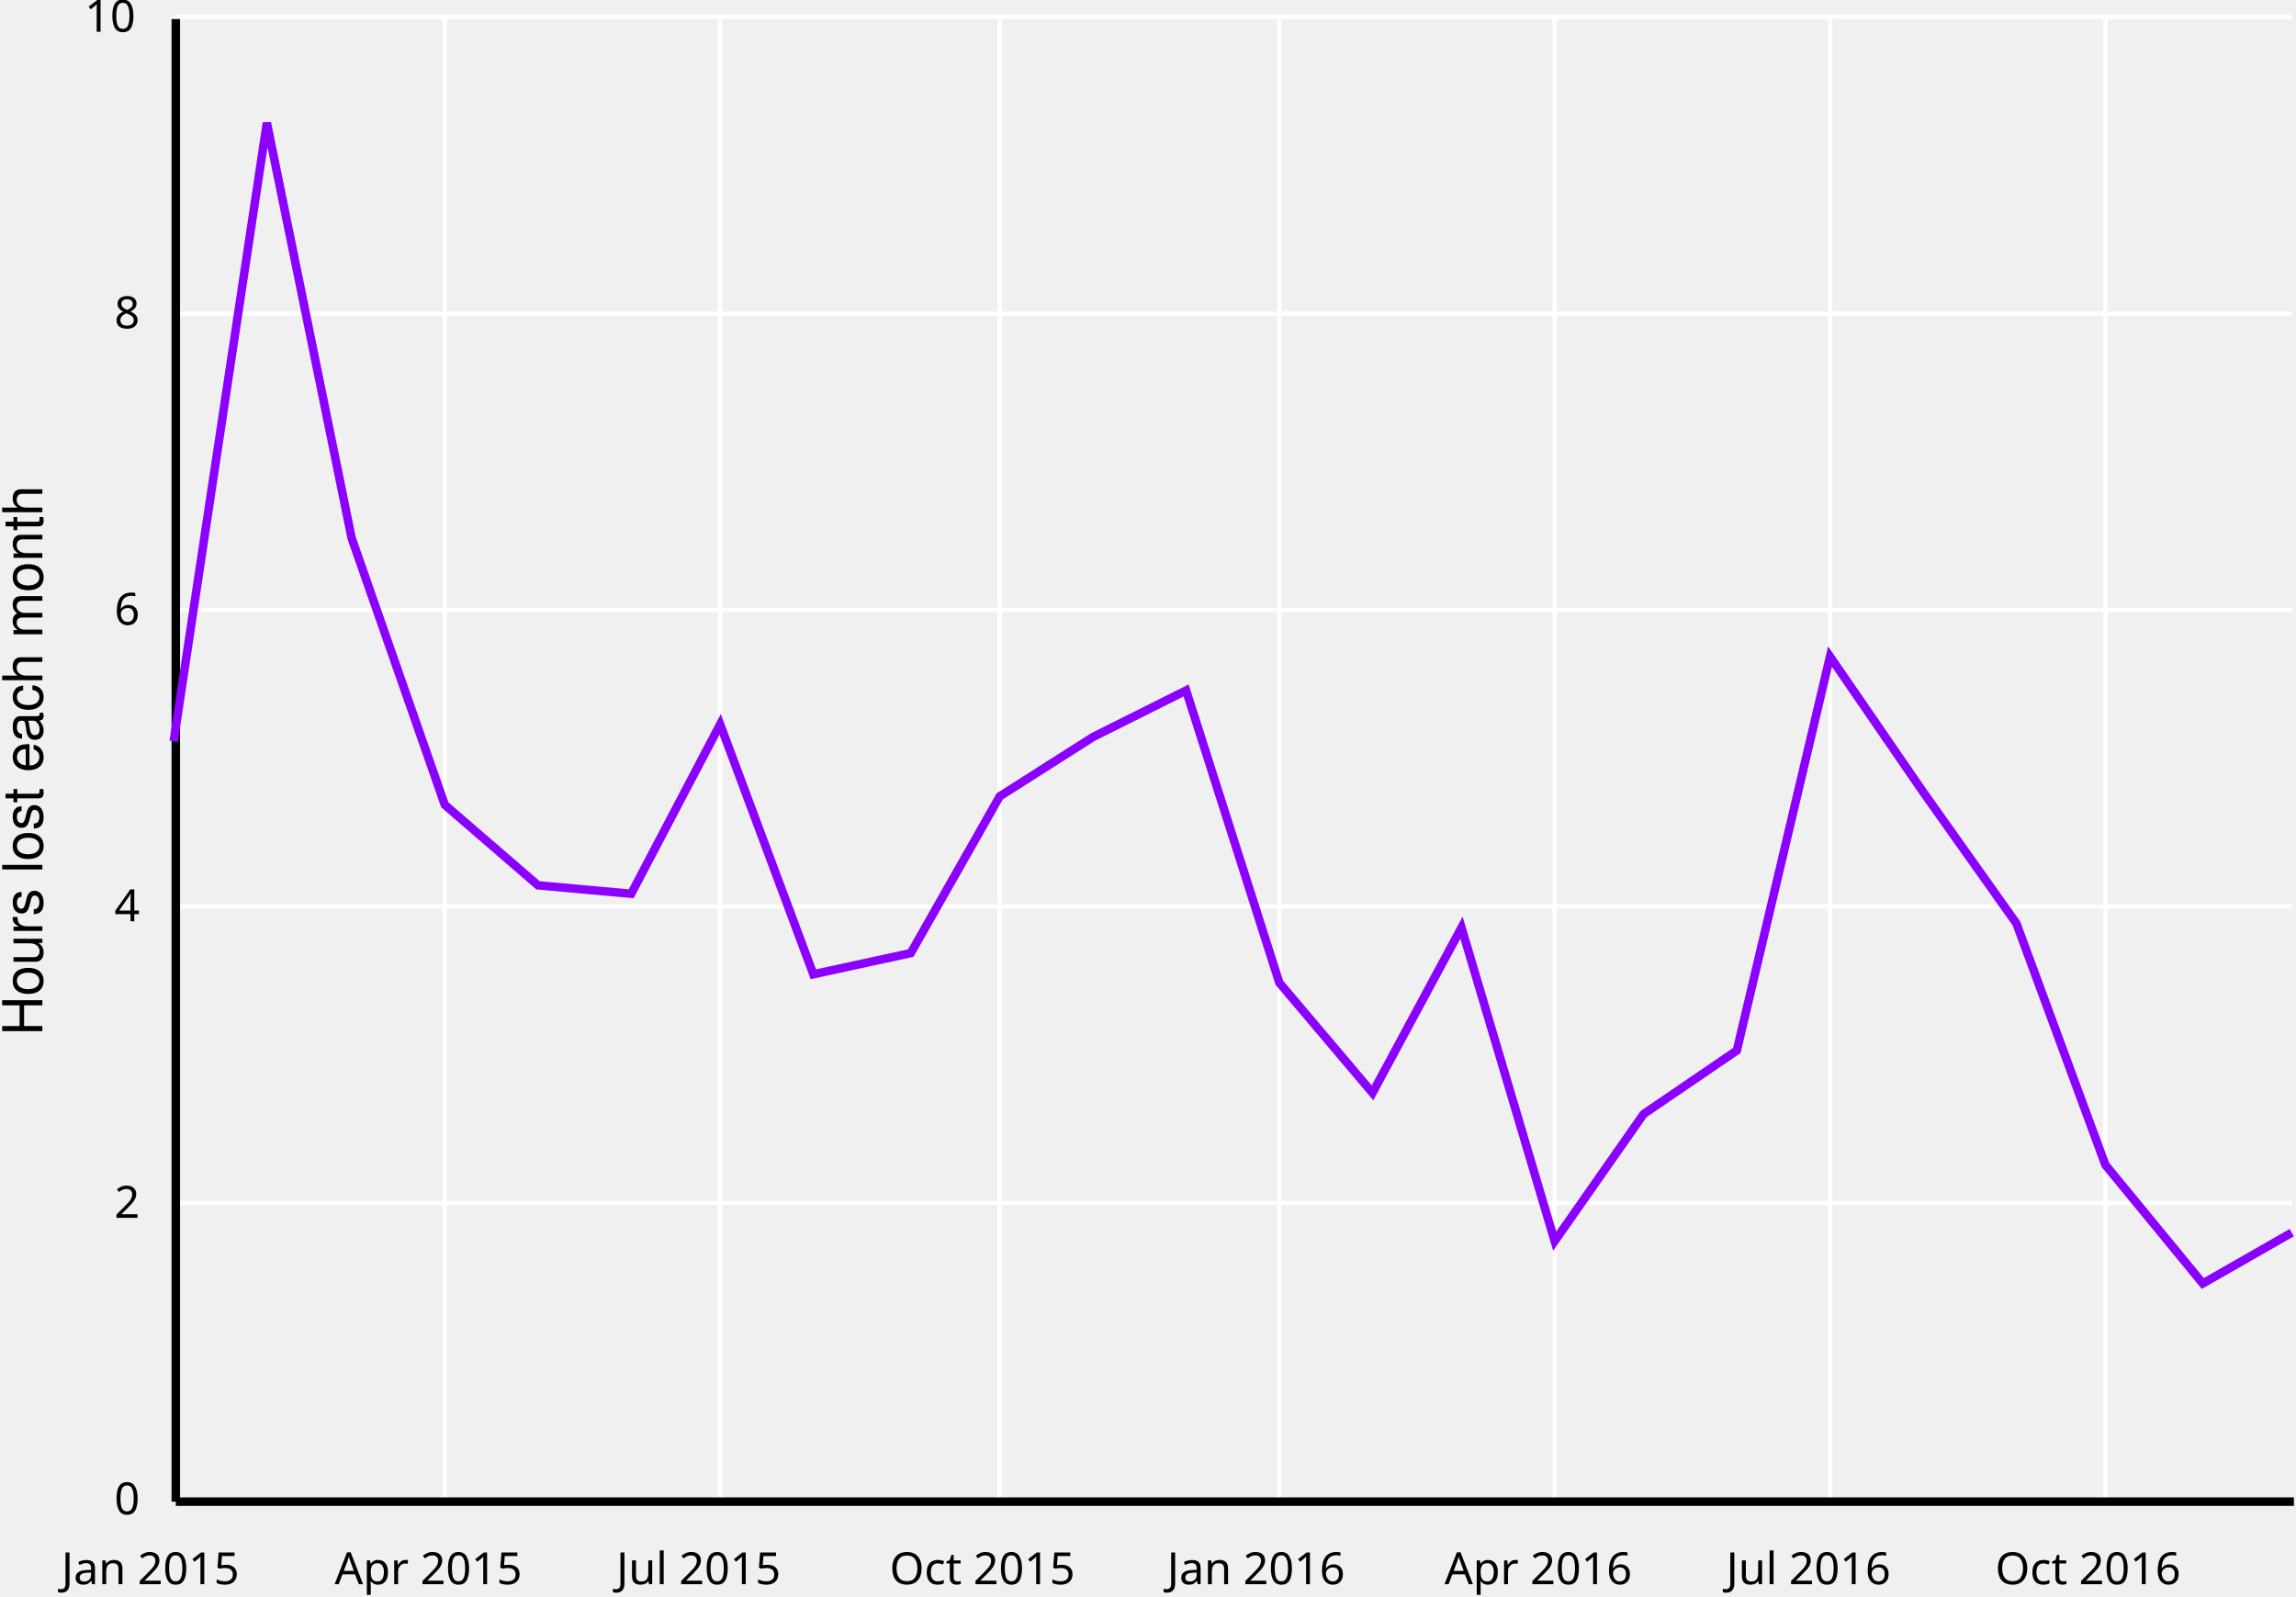
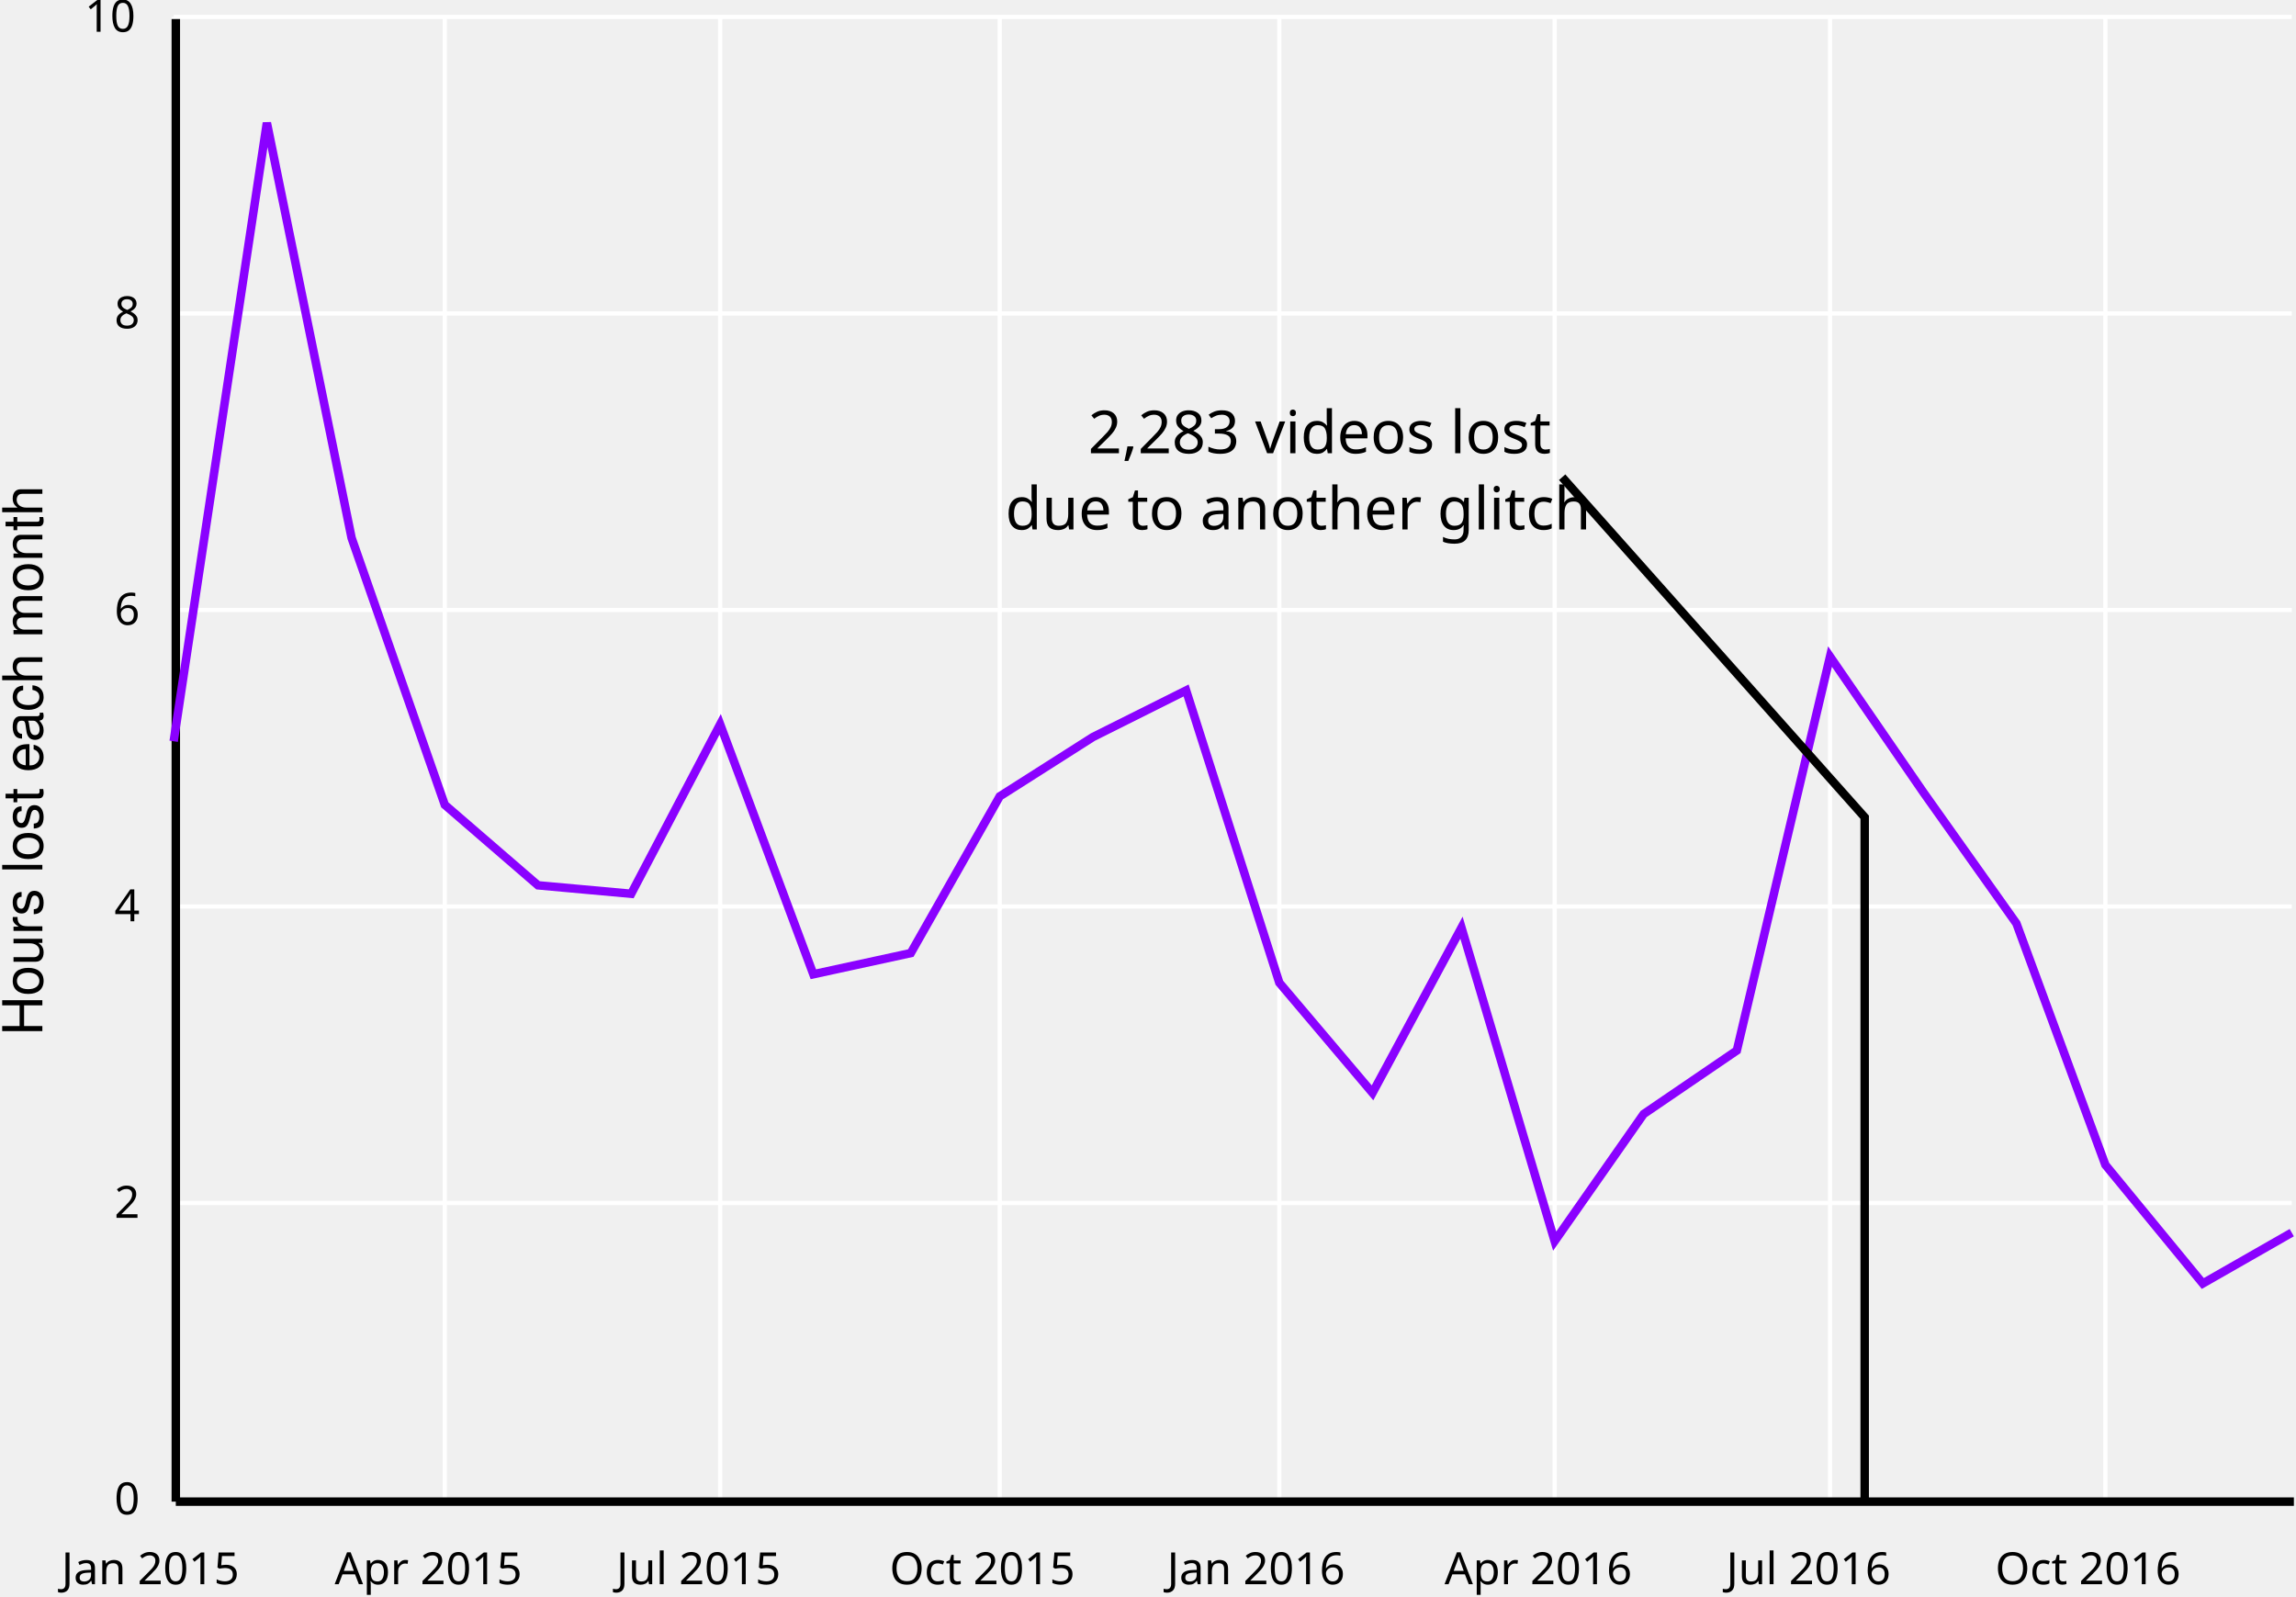
- <svg xmlns="http://www.w3.org/2000/svg" width="542px" height="377px" viewBox="0 0 542 377" version="1.1">
+ <svg xmlns="http://www.w3.org/2000/svg" viewBox="0 0 542 377" version="1.1">
  <defs />
  <g id="Page-1" stroke="none" stroke-width="1" fill="none" fill-rule="evenodd">
    <g id="vega-(6)" transform="translate(-3, -3)">
      <g id="Group">
        <g>
          <g>
            <g>
              <g>
                <g transform="translate(17, 7)">
                  <g>
                    <g transform="translate(27, 0)" id="Shape" stroke="#FFFFFF">
                      <path d="M0,0 L0,350" />
                      <path d="M64,0 L64,350" />
                      <path d="M129,0 L129,350" />
                      <path d="M195,0 L195,350" />
                      <path d="M261,0 L261,350" />
                      <path d="M326,0 L326,350" />
                      <path d="M391,0 L391,350" />
                      <path d="M456,0 L456,350" />
                    </g>
                    <g transform="translate(0, 360)" font-size="10.5" font-family="FiraMono-Regular, Fira Mono" fill="#000000" font-weight="normal">
                      <text id="Jan-2015">
                        <tspan x="0.5" y="10">Jan 2015</tspan>
                      </text>
                      <text id="Apr-2015">
                        <tspan x="65" y="10">Apr 2015</tspan>
                      </text>
                      <text id="Jul-2015">
                        <tspan x="131.5" y="10">Jul 2015</tspan>
                      </text>
                      <text id="Oct-2015">
                        <tspan x="196" y="10">Oct 2015</tspan>
                      </text>
                      <text id="Jan-2016">
                        <tspan x="261.5" y="10">Jan 2016</tspan>
                      </text>
                      <text id="Apr-2016">
                        <tspan x="327" y="10">Apr 2016</tspan>
                      </text>
                      <text id="Jul-2016">
                        <tspan x="393.5" y="10">Jul 2016</tspan>
                      </text>
                      <text id="Oct-2016">
                        <tspan x="457" y="10">Oct 2016</tspan>
                      </text>
                    </g>
                    <g transform="translate(27, 350)" id="Shape" stroke-width="2" stroke="#000000">
                      <polyline points="0.5 0.5 0.5 0.5 500.5 0.5 500.5 0.5" />
                    </g>
                  </g>
                </g>
                <g>
                  <g>
                    <g transform="translate(44, 7)" id="Shape" stroke="#FFFFFF">
                      <path d="M0,280 L500,280" />
                      <path d="M0,210 L500,210" />
                      <path d="M0,140 L500,140" />
                      <path d="M0,70 L500,70" />
                      <path d="M0,0 L500,0" />
                    </g>
                    <g transform="translate(23, 0)" font-size="10.5" font-family="FiraMono-Regular, Fira Mono" fill="#000000" font-weight="normal">
                      <text id="0">
                        <tspan x="7" y="360.5">0</tspan>
                      </text>
                      <text id="2">
                        <tspan x="7" y="290.5">2</tspan>
                      </text>
                      <text id="4">
                        <tspan x="7" y="220.5">4</tspan>
                      </text>
                      <text id="6">
                        <tspan x="7" y="150.5">6</tspan>
                      </text>
                      <text id="8">
                        <tspan x="7" y="80.5">8</tspan>
                      </text>
                      <text id="10">
                        <tspan x="0" y="10.5">10</tspan>
                      </text>
                    </g>
                    <g transform="translate(44, 7)" id="Shape" stroke-width="2" stroke="#000000">
                      <polyline points="0.5 0.5 0.5 0.5 0.5 350.5 0.5 350.5" />
                    </g>
                    <g transform="translate(0, 116)" id="Hours-lost-each-month" font-size="13" fill="#000000" font-family="Helvetica" font-weight="normal">
                      <text transform="translate(8, 66) rotate(-90) translate(-8, -66) ">
                        <tspan x="-57.5" y="71">Hours lost each month</tspan>
                      </text>
                    </g>
                  </g>
                </g>
                <g transform="translate(44, 32)" id="Shape" stroke-width="2" stroke="#8A01FF">
                  <polyline points="500 262 479 274 456 246 435 189 413 158 391 126 369 219 347 234 326 264 304 190 283 229 261 203 239 134 217 145 195 159 174 196 151 201 129 142 108 182 86 180 64 161 42 98 22 0 0 146" />
                </g>
              </g>
            </g>
          </g>
        </g>
      </g>
+       <g class="annotations" transform="translate(240, 96)">
+         <text id="2,000-videos-lost-du" font-family="SourceSansPro-Regular, Source Sans Pro" font-size="14" font-weight="normal" fill="#000000">
+           <tspan x="19.856" y="14">2,283  videos  lost </tspan>
+           <tspan x="0.326" y="32">due to another glitch</tspan>
+         </text>
+         <polyline id="Path-3" stroke="#000000" stroke-width="2" points="203.182 261.778 203.182 99.933 131.766 19.659" />
+       </g>
    </g>
  </g>
</svg>
